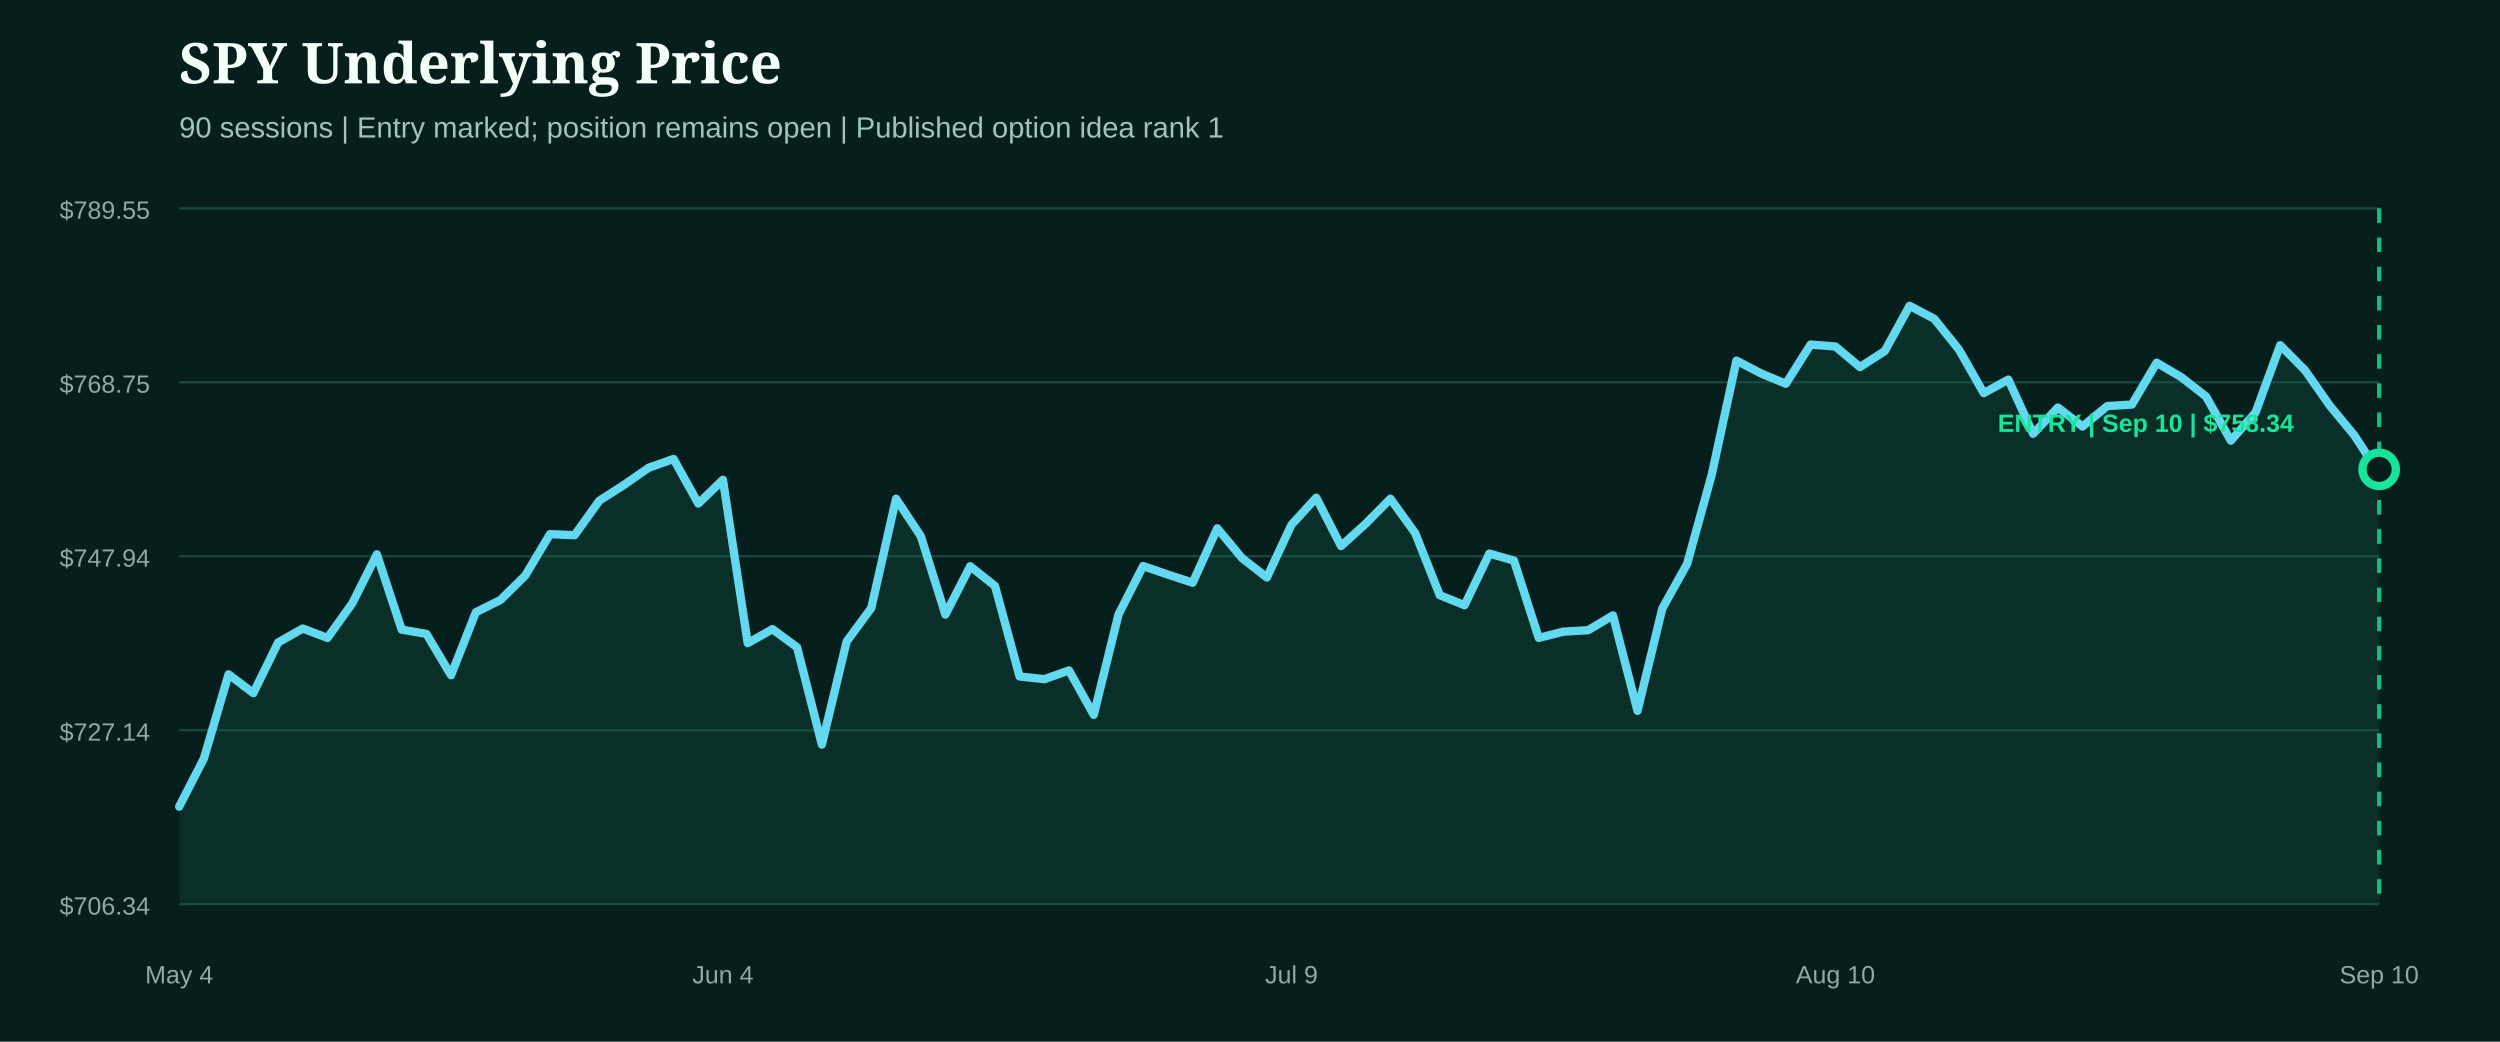
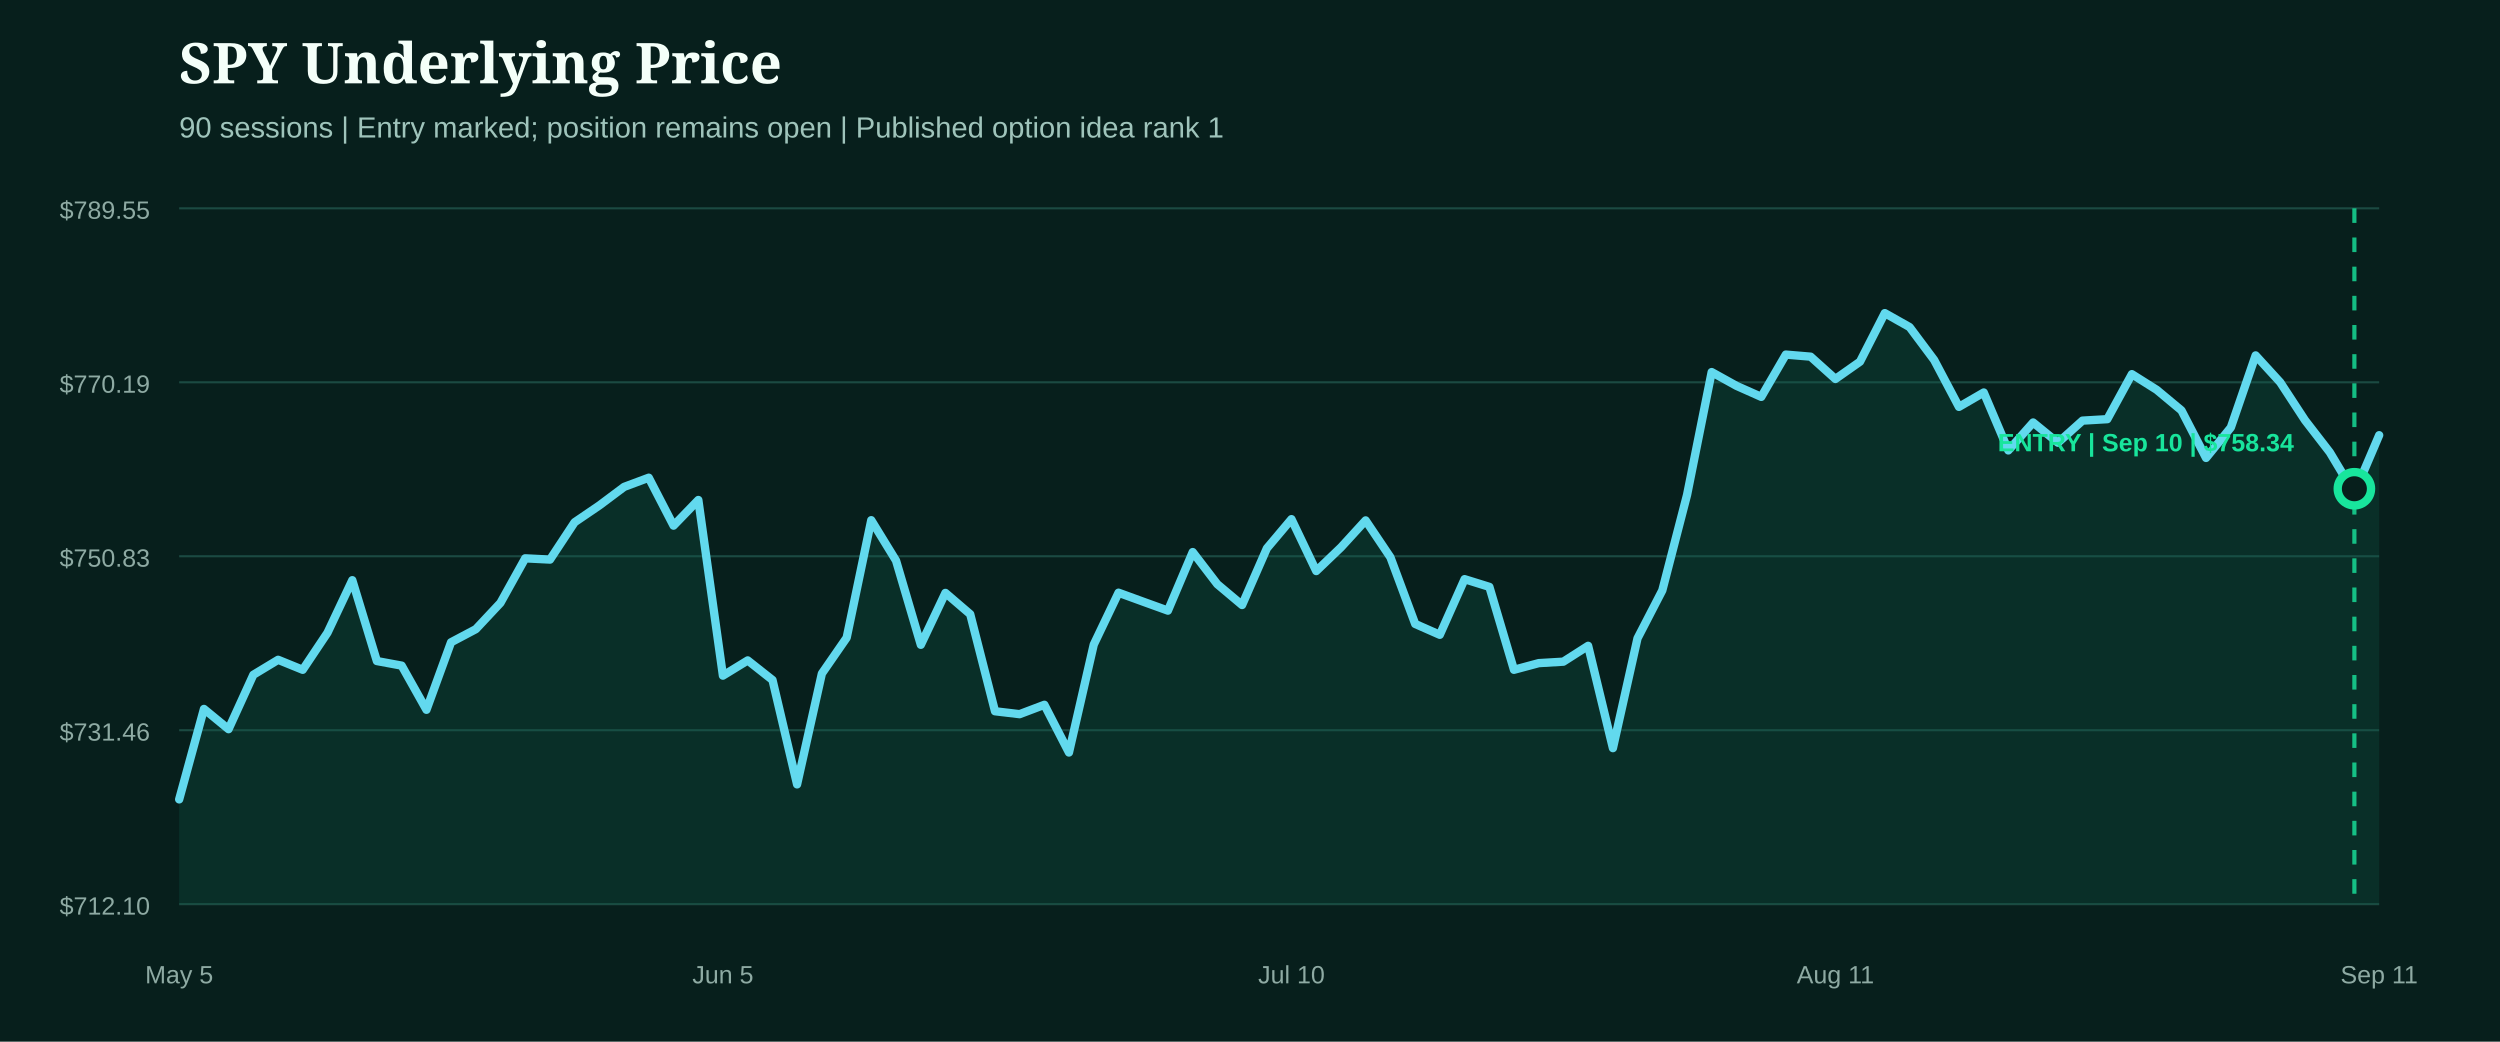
<svg xmlns="http://www.w3.org/2000/svg" width="1200" height="500" viewBox="0 0 1200 500" role="img" aria-label="SPY underlying price from entry">
  <rect width="1200" height="500" fill="#071f1c" />
  <style>.head{fill:#f4fff9;font:800 27px Georgia,serif}.sub{fill:#9fc4bb;font:14px Arial,sans-serif}.axis{fill:#8eaaa3;font:12px Arial,sans-serif}.marker{font:800 12px Arial,sans-serif}</style>
  <text x="86" y="40" class="head">SPY Underlying Price</text>
  <text x="86" y="66" class="sub">90 sessions | Entry marked; position remains open | Published option idea rank 1</text>
  <line x1="86" x2="1142" y1="100.0" y2="100.0" stroke="#1b4a42" stroke-width="1" />
  <text x="72" y="105.0" text-anchor="end" class="axis">$789.55</text>
  <line x1="86" x2="1142" y1="183.5" y2="183.5" stroke="#1b4a42" stroke-width="1" />
-   <text x="72" y="188.5" text-anchor="end" class="axis">$768.75</text>
+   <text x="72" y="188.5" text-anchor="end" class="axis">$770.19</text>
  <line x1="86" x2="1142" y1="267.0" y2="267.0" stroke="#1b4a42" stroke-width="1" />
-   <text x="72" y="272.0" text-anchor="end" class="axis">$747.94</text>
+   <text x="72" y="272.0" text-anchor="end" class="axis">$750.83</text>
  <line x1="86" x2="1142" y1="350.5" y2="350.5" stroke="#1b4a42" stroke-width="1" />
-   <text x="72" y="355.5" text-anchor="end" class="axis">$727.14</text>
+   <text x="72" y="355.5" text-anchor="end" class="axis">$731.46</text>
  <line x1="86" x2="1142" y1="434.0" y2="434.0" stroke="#1b4a42" stroke-width="1" />
-   <text x="72" y="439.0" text-anchor="end" class="axis">$706.34</text>
-   <path d="M86.0,387.2 L97.9,364.0 L109.7,323.7 L121.6,332.7 L133.5,308.4 L145.3,301.7 L157.2,306.2 L169.1,289.6 L180.9,266.1 L192.8,302.2 L204.7,304.3 L216.5,324.1 L228.4,293.9 L240.2,288.0 L252.1,276.3 L264.0,256.4 L275.8,256.9 L287.7,240.3 L299.6,232.7 L311.4,224.5 L323.3,220.3 L335.2,241.7 L347.0,230.3 L358.9,308.7 L370.8,302.0 L382.6,310.7 L394.5,357.4 L406.4,307.9 L418.2,291.9 L430.1,239.4 L442.0,257.4 L453.8,295.0 L465.7,271.8 L477.6,281.3 L489.4,324.7 L501.3,326.0 L513.1,321.8 L525.0,343.1 L536.9,294.9 L548.7,271.7 L560.6,275.8 L572.5,279.7 L584.3,253.6 L596.2,267.9 L608.1,277.2 L619.9,251.9 L631.8,238.9 L643.7,262.1 L655.5,251.4 L667.4,239.4 L679.3,255.9 L691.1,285.7 L703.0,290.5 L714.9,265.7 L726.7,269.1 L738.6,306.2 L750.4,303.2 L762.3,302.5 L774.2,295.4 L786.0,341.2 L797.9,292.1 L809.8,270.7 L821.6,228.0 L833.5,173.1 L845.4,179.3 L857.2,184.2 L869.1,165.4 L881.0,166.3 L892.8,176.2 L904.7,168.5 L916.6,146.8 L928.4,153.0 L940.3,167.8 L952.2,188.7 L964.0,182.2 L975.9,208.2 L987.8,195.6 L999.6,204.7 L1011.5,194.9 L1023.3,194.2 L1035.2,174.1 L1047.1,181.1 L1058.9,190.3 L1070.8,211.5 L1082.7,197.9 L1094.5,165.7 L1106.4,177.7 L1118.3,194.7 L1130.1,209.0 L1142.0,227.3 L1142.0,434.0 L86.0,434.0 Z" fill="#0f5949" opacity="0.28" />
-   <path d="M86.0,387.2 L97.9,364.0 L109.7,323.7 L121.6,332.7 L133.5,308.4 L145.3,301.7 L157.2,306.2 L169.1,289.6 L180.9,266.1 L192.8,302.2 L204.7,304.3 L216.5,324.1 L228.4,293.9 L240.2,288.0 L252.1,276.3 L264.0,256.4 L275.8,256.9 L287.7,240.3 L299.6,232.7 L311.4,224.5 L323.3,220.3 L335.2,241.7 L347.0,230.3 L358.9,308.7 L370.8,302.0 L382.6,310.7 L394.5,357.4 L406.4,307.9 L418.2,291.9 L430.1,239.4 L442.0,257.4 L453.8,295.0 L465.7,271.8 L477.6,281.3 L489.4,324.7 L501.3,326.0 L513.1,321.8 L525.0,343.1 L536.9,294.9 L548.7,271.7 L560.6,275.8 L572.5,279.7 L584.3,253.6 L596.2,267.9 L608.1,277.2 L619.9,251.9 L631.8,238.9 L643.7,262.1 L655.5,251.4 L667.4,239.4 L679.3,255.9 L691.1,285.7 L703.0,290.5 L714.9,265.7 L726.7,269.1 L738.6,306.2 L750.4,303.2 L762.3,302.5 L774.2,295.4 L786.0,341.2 L797.9,292.1 L809.8,270.7 L821.6,228.0 L833.5,173.1 L845.4,179.3 L857.2,184.2 L869.1,165.4 L881.0,166.3 L892.8,176.2 L904.7,168.5 L916.6,146.8 L928.4,153.0 L940.3,167.8 L952.2,188.7 L964.0,182.2 L975.9,208.2 L987.8,195.6 L999.6,204.7 L1011.5,194.9 L1023.3,194.2 L1035.2,174.1 L1047.1,181.1 L1058.9,190.3 L1070.8,211.5 L1082.7,197.9 L1094.5,165.7 L1106.4,177.7 L1118.3,194.7 L1130.1,209.0 L1142.0,227.3" fill="none" stroke="#62d9ee" stroke-width="4" stroke-linecap="round" stroke-linejoin="round" />
+   <text x="72" y="439.0" text-anchor="end" class="axis">$712.10</text>
+   <path d="M86.0,383.7 L97.9,340.3 L109.7,350.0 L121.6,323.9 L133.5,316.7 L145.3,321.5 L157.2,303.7 L169.1,278.5 L180.9,317.3 L192.8,319.5 L204.7,340.7 L216.5,308.3 L228.4,302.0 L240.2,289.4 L252.1,268.0 L264.0,268.6 L275.8,250.7 L287.7,242.6 L299.6,233.7 L311.4,229.3 L323.3,252.3 L335.2,240.0 L347.0,324.3 L358.9,317.0 L370.8,326.4 L382.6,376.5 L394.5,323.3 L406.4,306.1 L418.2,249.7 L430.1,269.1 L442.0,309.5 L453.8,284.6 L465.7,294.8 L477.6,341.4 L489.4,342.8 L501.3,338.3 L513.1,361.2 L525.0,309.4 L536.9,284.5 L548.7,288.8 L560.6,293.1 L572.5,265.0 L584.3,280.4 L596.2,290.4 L608.1,263.2 L619.9,249.2 L631.8,274.1 L643.7,262.7 L655.5,249.8 L667.4,267.5 L679.3,299.5 L691.1,304.7 L703.0,278.0 L714.9,281.7 L726.7,321.5 L738.6,318.3 L750.4,317.6 L762.3,310.0 L774.2,359.1 L786.0,306.4 L797.9,283.4 L809.8,237.5 L821.6,178.6 L833.5,185.2 L845.4,190.5 L857.2,170.2 L869.1,171.2 L881.0,181.9 L892.8,173.6 L904.7,150.3 L916.6,157.0 L928.4,172.8 L940.3,195.3 L952.2,188.4 L964.0,216.2 L975.9,202.8 L987.8,212.5 L999.6,201.9 L1011.5,201.2 L1023.3,179.6 L1035.2,187.1 L1047.1,197.0 L1058.9,219.8 L1070.8,205.2 L1082.7,170.6 L1094.5,183.5 L1106.4,201.7 L1118.3,217.1 L1130.1,236.8 L1142.0,208.9 L1142.0,434.0 L86.0,434.0 Z" fill="#0f5949" opacity="0.28" />
+   <path d="M86.0,383.7 L97.9,340.3 L109.7,350.0 L121.6,323.9 L133.5,316.7 L145.3,321.5 L157.2,303.7 L169.1,278.5 L180.9,317.3 L192.8,319.5 L204.7,340.7 L216.5,308.3 L228.4,302.0 L240.2,289.4 L252.1,268.0 L264.0,268.6 L275.8,250.7 L287.7,242.6 L299.6,233.7 L311.4,229.3 L323.3,252.3 L335.2,240.0 L347.0,324.3 L358.9,317.0 L370.8,326.4 L382.6,376.5 L394.5,323.3 L406.4,306.1 L418.2,249.7 L430.1,269.1 L442.0,309.5 L453.8,284.6 L465.7,294.8 L477.6,341.4 L489.4,342.8 L501.3,338.3 L513.1,361.2 L525.0,309.4 L536.9,284.5 L548.7,288.8 L560.6,293.1 L572.5,265.0 L584.3,280.4 L596.2,290.4 L608.1,263.2 L619.9,249.2 L631.8,274.1 L643.7,262.7 L655.5,249.8 L667.4,267.5 L679.3,299.5 L691.1,304.7 L703.0,278.0 L714.9,281.7 L726.7,321.5 L738.6,318.3 L750.4,317.6 L762.3,310.0 L774.2,359.1 L786.0,306.4 L797.9,283.4 L809.8,237.5 L821.6,178.6 L833.5,185.2 L845.4,190.5 L857.2,170.2 L869.1,171.2 L881.0,181.9 L892.8,173.6 L904.7,150.3 L916.6,157.0 L928.4,172.8 L940.3,195.3 L952.2,188.4 L964.0,216.2 L975.9,202.8 L987.8,212.5 L999.6,201.9 L1011.5,201.2 L1023.3,179.6 L1035.2,187.1 L1047.1,197.0 L1058.9,219.8 L1070.8,205.2 L1082.7,170.6 L1094.5,183.5 L1106.4,201.7 L1118.3,217.1 L1130.1,236.8 L1142.0,208.9" fill="none" stroke="#62d9ee" stroke-width="4" stroke-linecap="round" stroke-linejoin="round" />
  <g>
-     <line x1="1142.0" x2="1142.0" y1="100" y2="434" stroke="#18e59c" stroke-width="2" stroke-dasharray="7 7" opacity="0.8" />
-     <circle cx="1142.0" cy="225.3" r="8" fill="#071f1c" stroke="#18e59c" stroke-width="4" />
-     <text x="1030.0" y="207.3" text-anchor="middle" class="marker" fill="#18e59c">ENTRY | Sep 10 | $758.34</text>
+     <line x1="1130.1" x2="1130.1" y1="100" y2="434" stroke="#18e59c" stroke-width="2" stroke-dasharray="7 7" opacity="0.8" />
+     <circle cx="1130.1" cy="234.6" r="8" fill="#071f1c" stroke="#18e59c" stroke-width="4" />
+     <text x="1030.0" y="216.6" text-anchor="middle" class="marker" fill="#18e59c">ENTRY | Sep 10 | $758.34</text>
  </g>
-   <text x="86.0" y="472" text-anchor="middle" class="axis">May 4</text>
-   <text x="347.0" y="472" text-anchor="middle" class="axis">Jun 4</text>
-   <text x="619.9" y="472" text-anchor="middle" class="axis">Jul 9</text>
-   <text x="881.0" y="472" text-anchor="middle" class="axis">Aug 10</text>
-   <text x="1142.0" y="472" text-anchor="middle" class="axis">Sep 10</text>
+   <text x="86.0" y="472" text-anchor="middle" class="axis">May 5</text>
+   <text x="347.0" y="472" text-anchor="middle" class="axis">Jun 5</text>
+   <text x="619.9" y="472" text-anchor="middle" class="axis">Jul 10</text>
+   <text x="881.0" y="472" text-anchor="middle" class="axis">Aug 11</text>
+   <text x="1142.0" y="472" text-anchor="middle" class="axis">Sep 11</text>
</svg>
